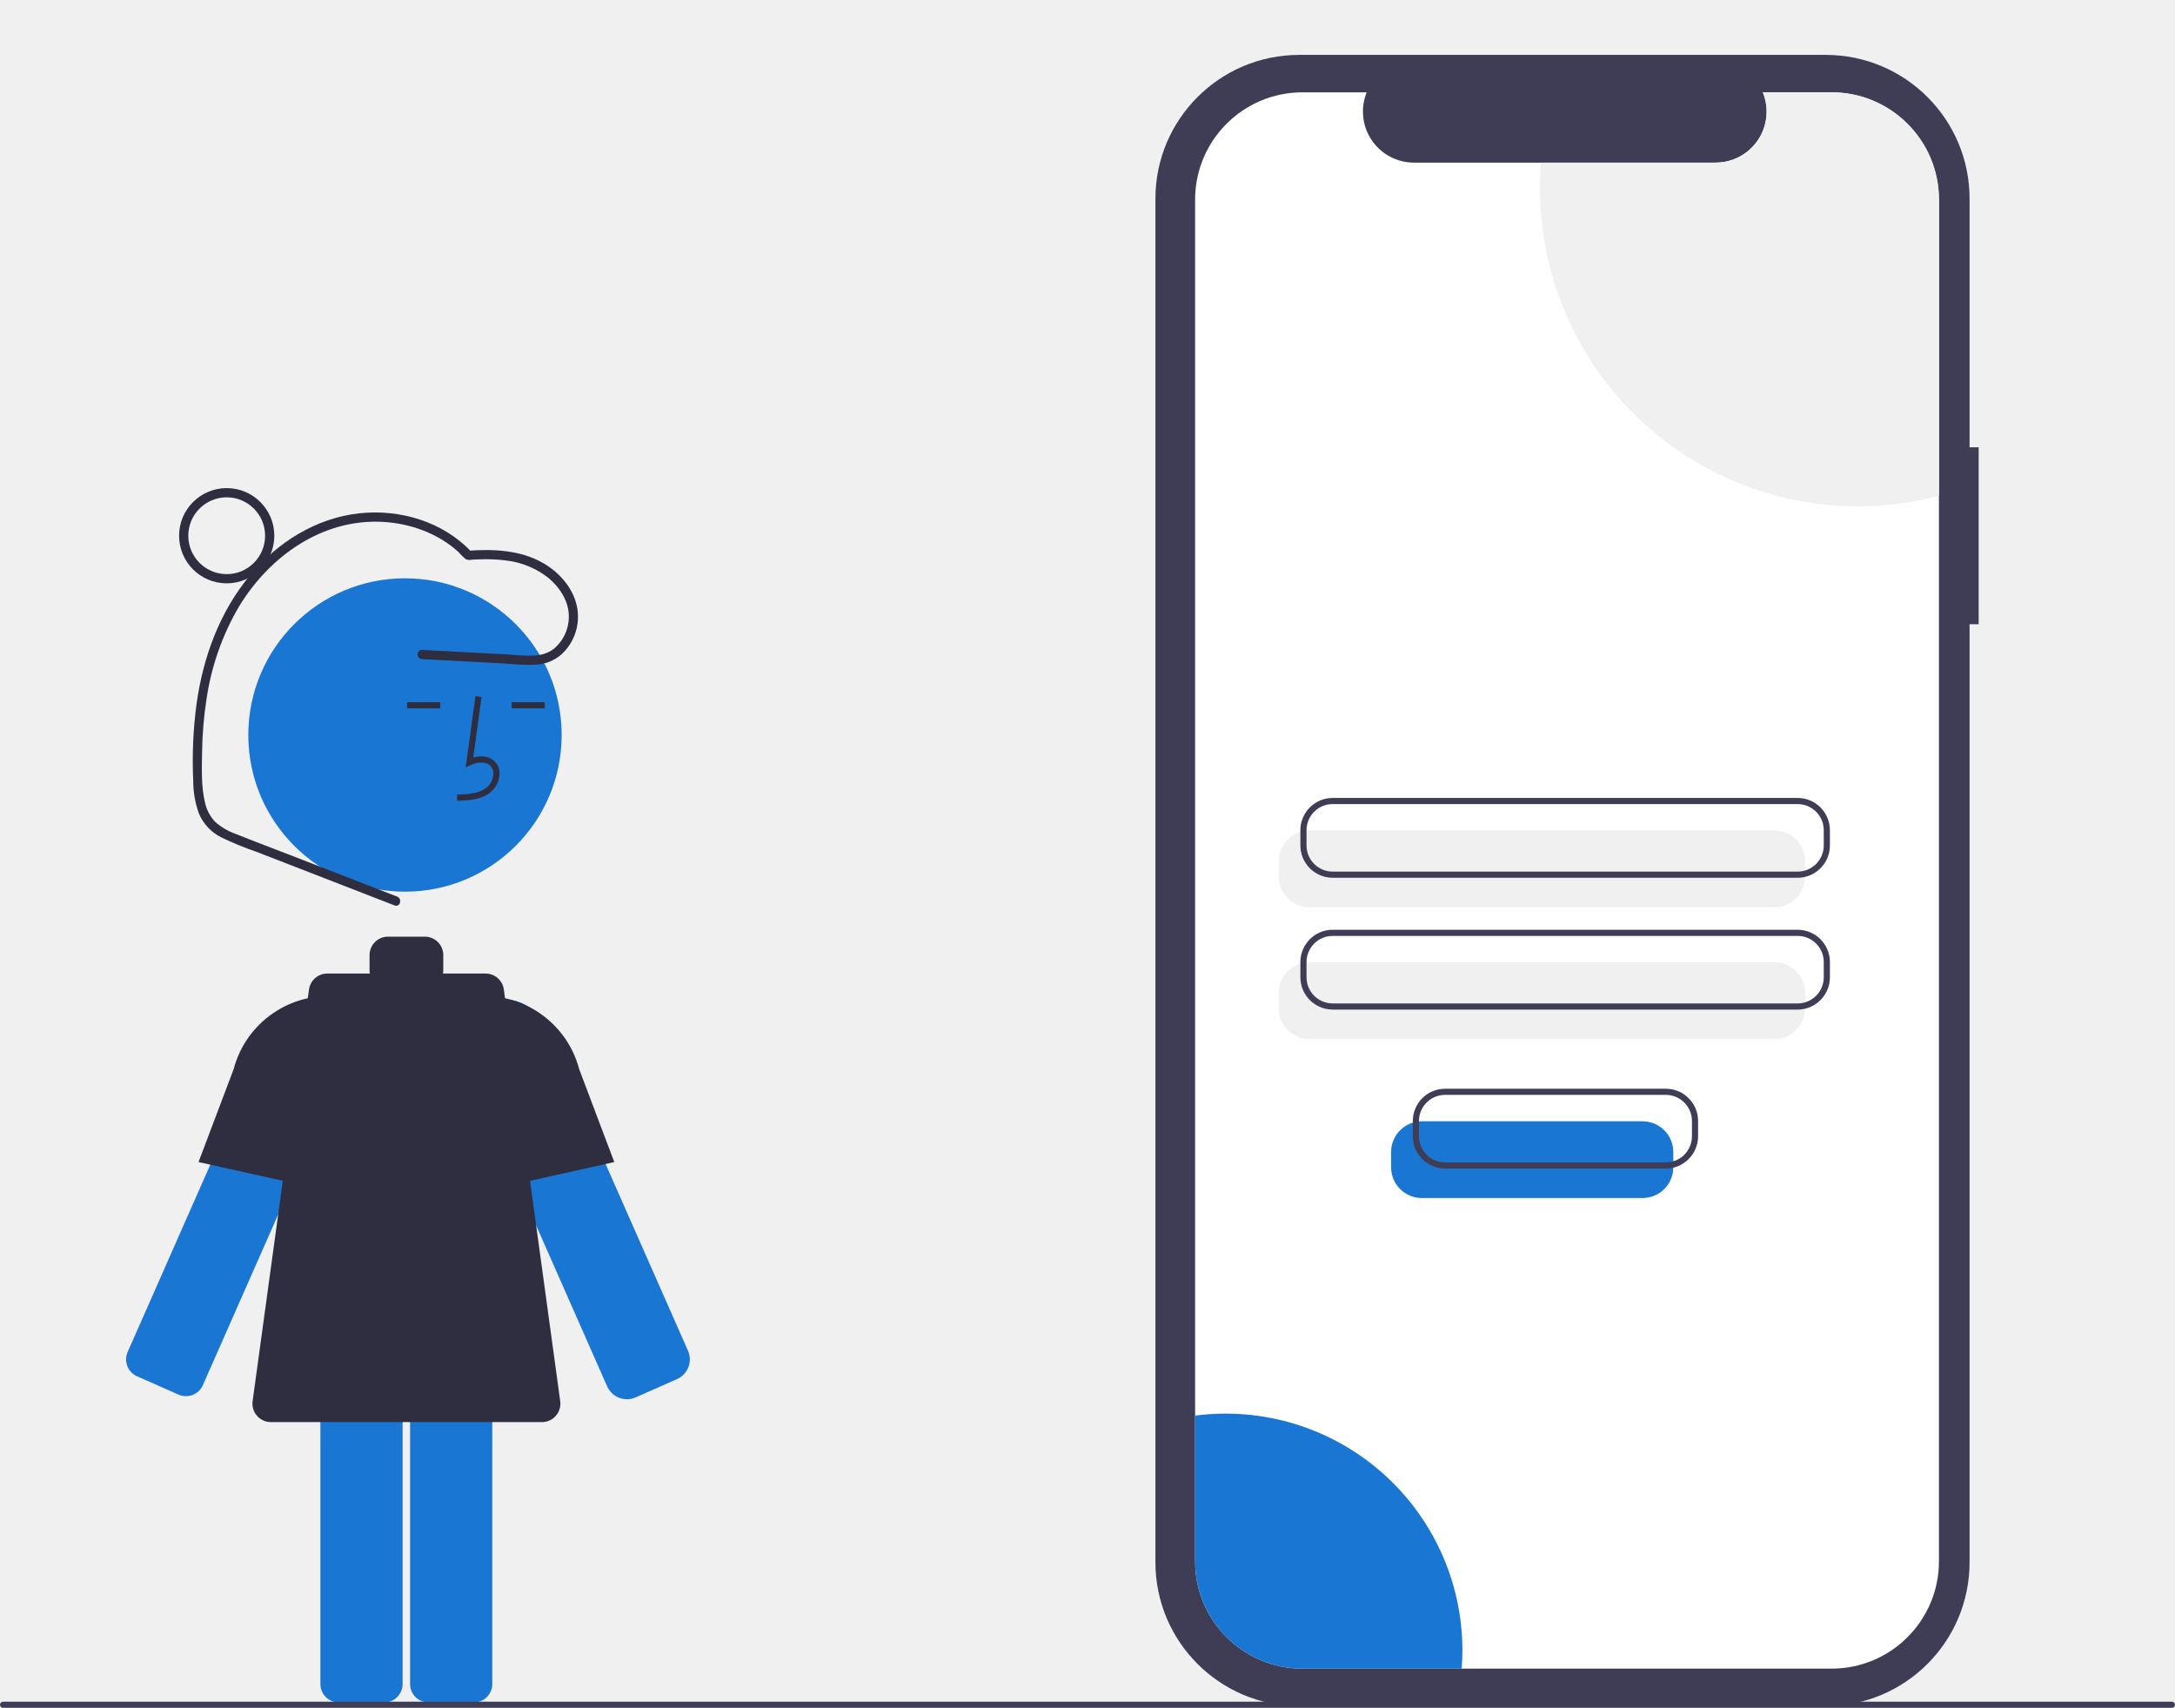
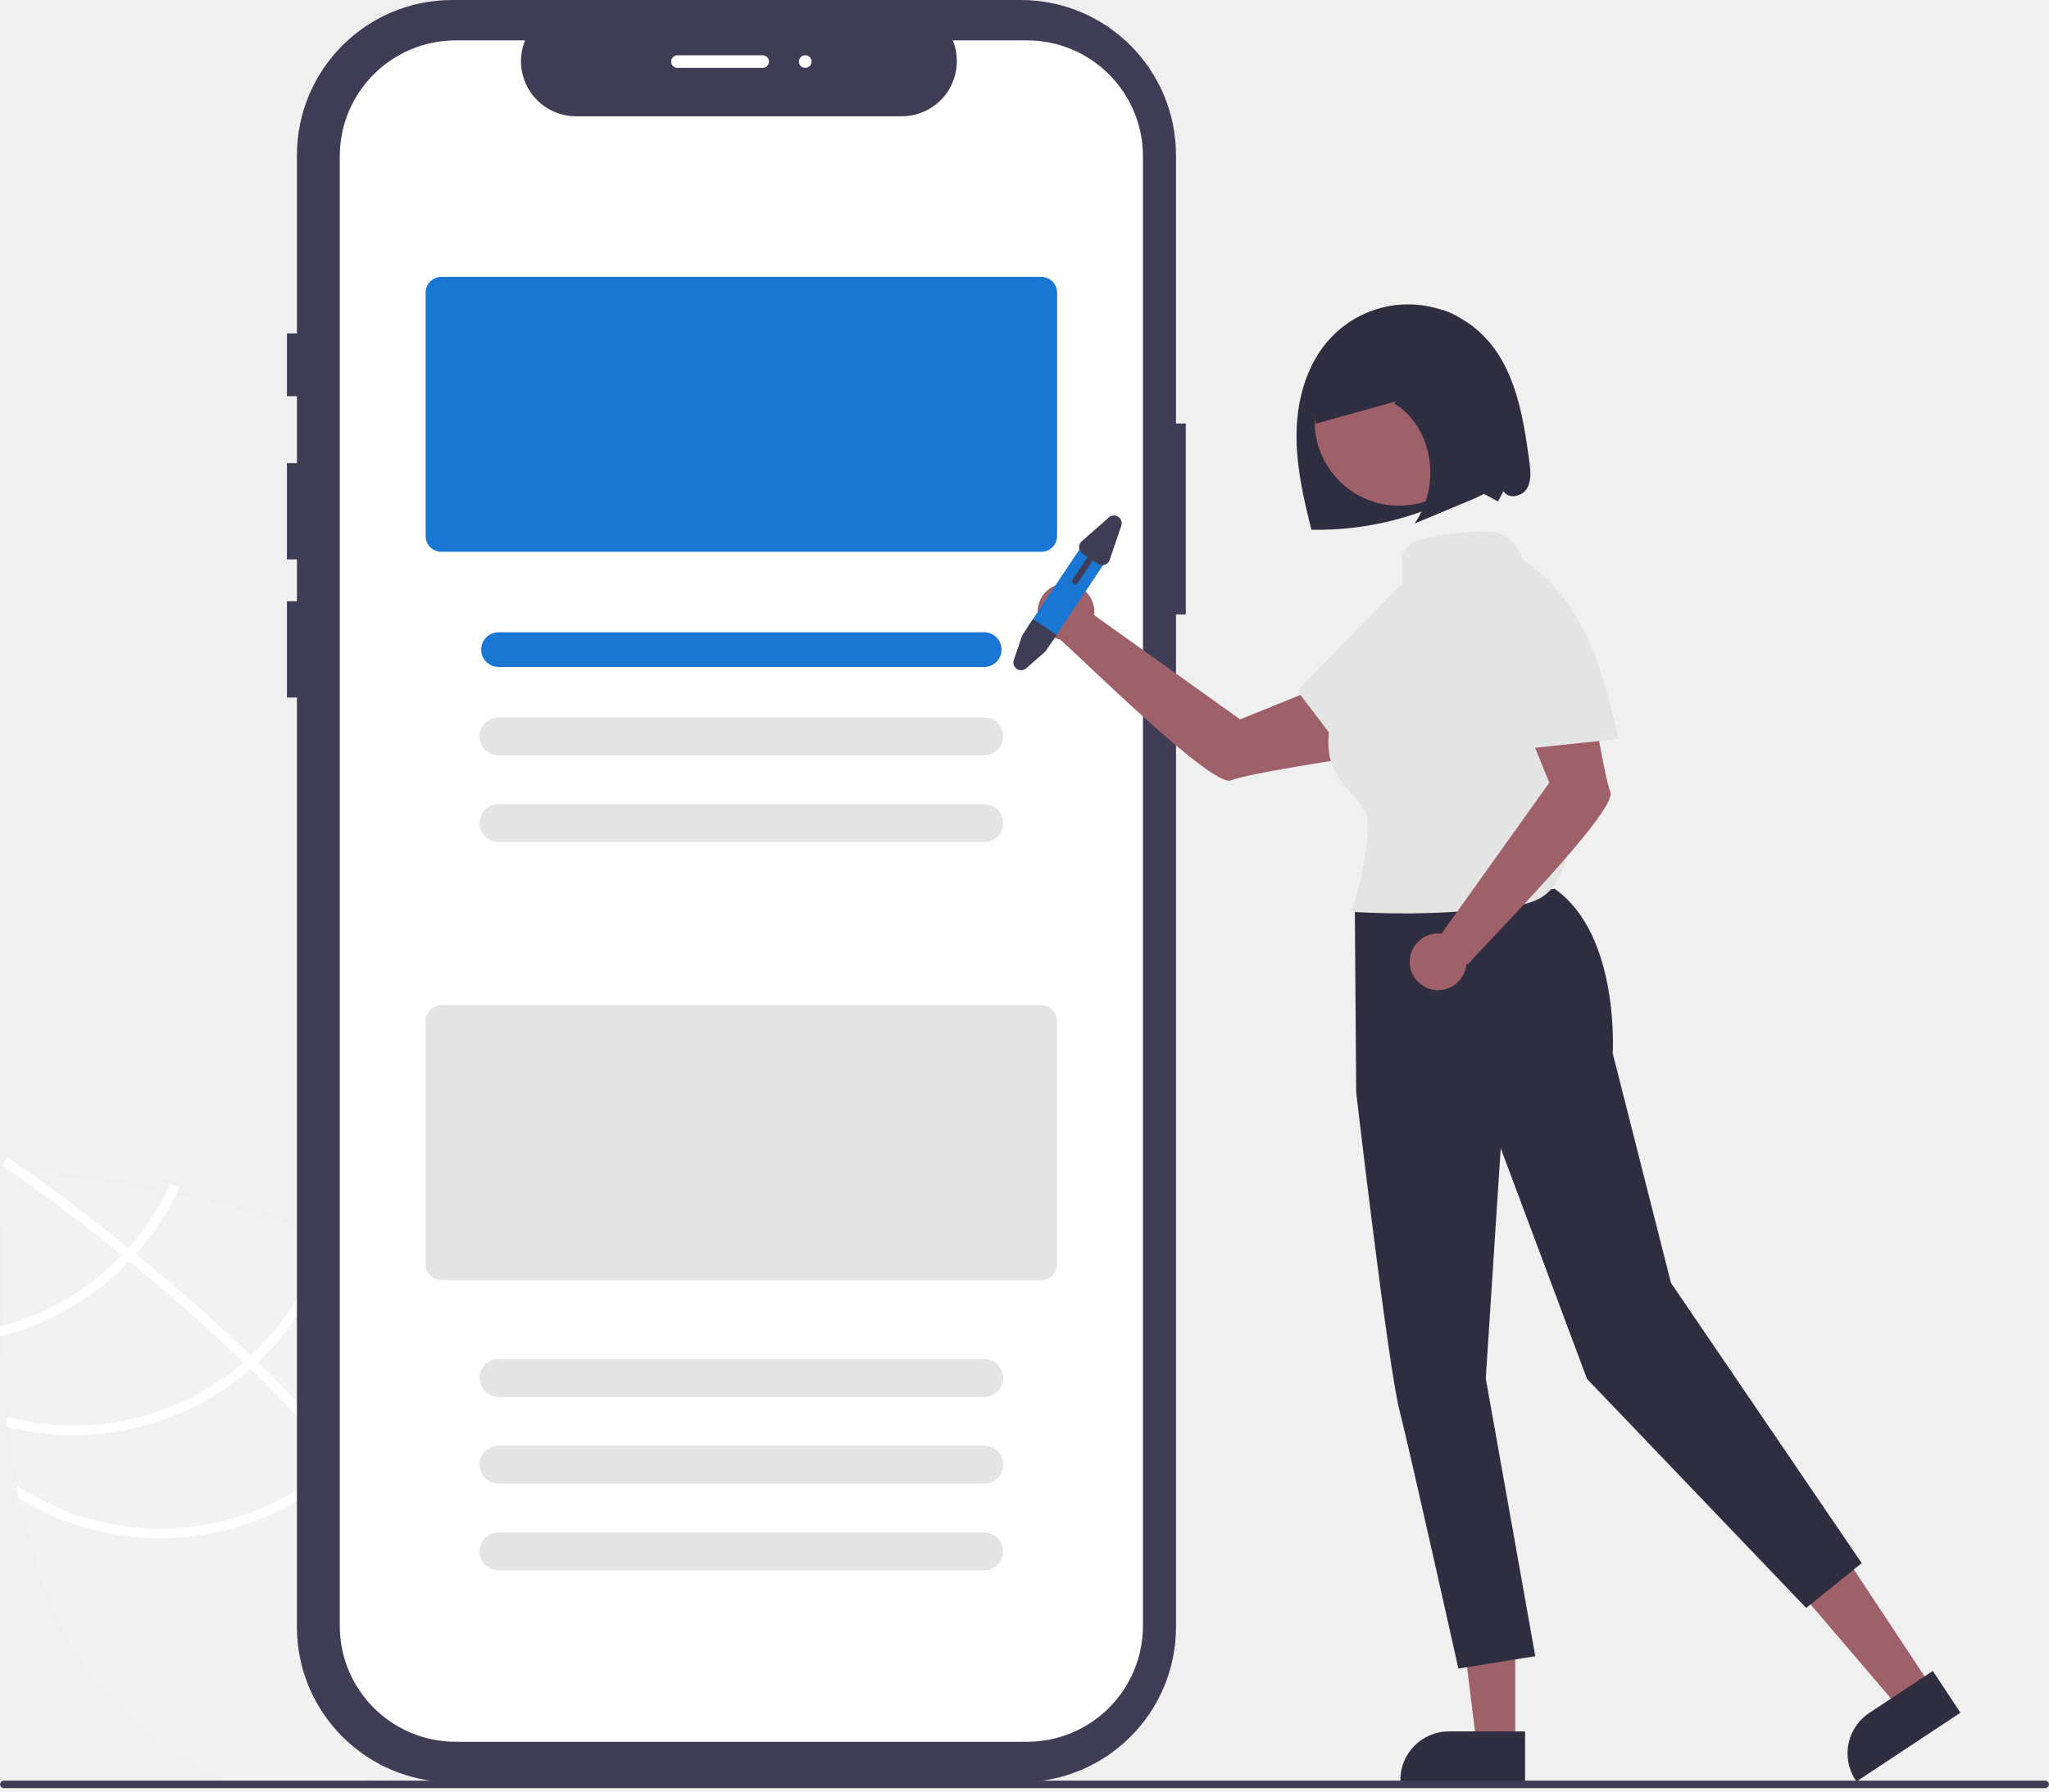
- <svg xmlns="http://www.w3.org/2000/svg" id="b69e4d7e-41e9-4b98-8574-fc2d70ea977b" data-name="Layer 1" width="708" height="555.867" viewBox="0 0 708 555.867">
-   <path id="b10fb2cf-c586-4c5f-9fbf-e678f5ffa3db" data-name="Path 133" d="M890.465,679.515a211.722,211.722,0,0,1-46.196,37.27c-.392.241-.79.467-1.189.7l-27.639-24.463c.29-.27.612-.572.958-.905C836.992,672.563,939.229,535.838,946.042,502.544,945.572,505.317,952.189,614.094,890.465,679.515Z" transform="translate(-246 -172.0663)" fill="#f0f0f0" />
-   <path id="a32c10c7-75df-4179-a648-6a8d2a687209" data-name="Path 134" d="M849.602,721.505c-.523.125-1.054.241-1.588.348l-20.735-18.353c.405-.141.879-.309,1.42-.496,8.897-3.15,35.394-12.66,61.764-23.492,28.334-11.644,56.533-24.8,62.598-33.227C951.76,648.244,911.686,707.622,849.602,721.505Z" transform="translate(-246 -172.0663)" fill="#f0f0f0" />
-   <path d="M890.082,317.646h-2.953V236.753a46.819,46.819,0,0,0-46.819-46.819H668.926a46.819,46.819,0,0,0-46.819,46.819v443.789a46.819,46.819,0,0,0,46.819,46.819H840.31a46.819,46.819,0,0,0,46.819-46.819V375.228h2.953Z" transform="translate(-246 -172.0663)" fill="#3f3d56" />
-   <path d="M877.163,237.074V680.217a34.957,34.957,0,0,1-34.969,34.957H669.984a34.954,34.954,0,0,1-34.957-34.957V237.074a34.954,34.954,0,0,1,34.957-34.957h20.898a16.619,16.619,0,0,0,15.383,22.88h98.181a16.601,16.601,0,0,0,15.384-22.88H842.193A34.957,34.957,0,0,1,877.163,237.074Z" transform="translate(-246 -172.0663)" fill="#fff" />
-   <path d="M823.595,467.355H672.228a10.011,10.011,0,0,1-10-10v-4.978a10.011,10.011,0,0,1,10-10h151.367a10.011,10.011,0,0,1,10,10v4.978A10.011,10.011,0,0,1,823.595,467.355Z" transform="translate(-246 -172.0663)" fill="#f0f0f0" />
-   <path d="M823.595,510.262H672.228a10.011,10.011,0,0,1-10-10v-4.978a10.011,10.011,0,0,1,10-10h151.367a10.011,10.011,0,0,1,10,10v4.978A10.011,10.011,0,0,1,823.595,510.262Z" transform="translate(-246 -172.0663)" fill="#f0f0f0" />
-   <path d="M831.166,457.759H679.8a10.512,10.512,0,0,1-10.5-10.5v-4.978a10.512,10.512,0,0,1,10.5-10.5h151.367a10.512,10.512,0,0,1,10.5,10.5v4.978A10.512,10.512,0,0,1,831.166,457.759Zm-151.367-23.978a8.51,8.51,0,0,0-8.5,8.5v4.978a8.51,8.51,0,0,0,8.5,8.5h151.367a8.51,8.51,0,0,0,8.5-8.5v-4.978a8.51,8.51,0,0,0-8.5-8.5Z" transform="translate(-246 -172.0663)" fill="#3f3d56" />
-   <path d="M831.166,500.666H679.8a10.512,10.512,0,0,1-10.5-10.5V485.189a10.512,10.512,0,0,1,10.5-10.5h151.367a10.512,10.512,0,0,1,10.5,10.5v4.978A10.512,10.512,0,0,1,831.166,500.666ZM679.8,476.689a8.51,8.51,0,0,0-8.5,8.5v4.978a8.51,8.51,0,0,0,8.5,8.5h151.367a8.51,8.51,0,0,0,8.5-8.5V485.189a8.51,8.51,0,0,0-8.5-8.5Z" transform="translate(-246 -172.0663)" fill="#3f3d56" />
-   <path d="M877.163,237.074V333.464A103.539,103.539,0,0,1,747.28,233.389q0-4.24.341-8.392h56.826a16.601,16.601,0,0,0,15.384-22.88H842.193A34.957,34.957,0,0,1,877.163,237.074Z" transform="translate(-246 -172.0663)" fill="#f0f0f0" />
-   <path d="M722.041,709.154c0,2.032-.076,4.038-.24,6.02H669.984a34.954,34.954,0,0,1-34.957-34.957v-47.4a77.073,77.073,0,0,1,87.013,76.337Z" transform="translate(-246 -172.0663)" fill="#1976D2" />
-   <path d="M304.121,625.985a6.007,6.007,0,0,0,7.911-3.067l46.679-105.794a13.379,13.379,0,0,0-17.077-17.876h-0a13.199,13.199,0,0,0-6.75,5.78,13.649,13.649,0,0,0-.654,1.293l-46.679,105.794a6,6,0,0,0,3.067,7.912Z" transform="translate(-246 -172.0663)" fill="#1976D2" />
-   <path d="M356.795,560.557l-46.172-10.261,11.428-30.232a31.95,31.95,0,0,1,34.299-23.628l.445.049Z" transform="translate(-246 -172.0663)" fill="#2f2e41" />
-   <path d="M450.055,627.498a7.028,7.028,0,0,1-6.412-4.177L396.964,517.527a14.381,14.381,0,0,1,25.609-12.997v-0a14.618,14.618,0,0,1,.703,1.388l46.679,105.794a7,7,0,0,1-3.579,9.23l-13.961,6.16-.007-.016A6.944,6.944,0,0,1,450.055,627.498Z" transform="translate(-246 -172.0663)" fill="#1976D2" />
-   <path d="M385.485,591.169a6.007,6.007,0,0,0-6,6V720.183a6.007,6.007,0,0,0,6,6H400.245a6.007,6.007,0,0,0,6-6V597.169a6.007,6.007,0,0,0-6-6Z" transform="translate(-246 -172.0663)" fill="#1976D2" />
-   <path d="M356.293,591.169a6.007,6.007,0,0,0-6,6V720.183a6.007,6.007,0,0,0,6,6h14.76a6.007,6.007,0,0,0,6-6V597.169a6.007,6.007,0,0,0-6-6Z" transform="translate(-246 -172.0663)" fill="#1976D2" />
-   <circle cx="131.828" cy="239.224" r="51" fill="#1976D2" />
-   <path d="M394.8,432.699c3.306-.092,7.42-.207,10.59-2.522a8.133,8.133,0,0,0,3.2-6.073,5.471,5.471,0,0,0-1.86-4.493c-1.656-1.399-4.073-1.727-6.678-.961l2.699-19.726-1.981-.271L397.596,421.843l1.655-.759c1.918-.88,4.552-1.328,6.188.055a3.515,3.515,0,0,1,1.153,2.896,6.147,6.147,0,0,1-2.381,4.528c-2.467,1.802-5.746,2.034-9.466,2.138Z" transform="translate(-246 -172.0663)" fill="#2f2e41" />
-   <rect x="166.55" y="228.559" width="10.772" height="2" fill="#2f2e41" />
-   <rect x="132.55" y="228.559" width="10.772" height="2" fill="#2f2e41" />
-   <path d="M428.362,628.119l-18.356-134a6,6,0,0,0-5.945-5.186H390.205a6.025,6.025,0,0,0,.09-1v-5a6,6,0,0,0-6-6h-12a6,6,0,0,0-6,6v5a6.025,6.025,0,0,0,.09,1H352.53a6,6,0,0,0-5.945,5.186l-18.356,134a6,6,0,0,0,5.944,6.814h88.244A6,6,0,0,0,428.362,628.119Z" transform="translate(-246 -172.0663)" fill="#2f2e41" />
-   <path d="M399.795,560.557V496.486l.445-.049a31.961,31.961,0,0,1,34.315,23.68l11.411,30.18Z" transform="translate(-246 -172.0663)" fill="#2f2e41" />
-   <path d="M375.26,463.882l-35.275-13.692c-5.768-2.239-11.569-4.41-17.307-6.726a19.726,19.726,0,0,1-6.662-3.926,13.09,13.09,0,0,1-3.321-6.427c-1.223-5.171-1.002-10.825-.915-16.102a122.699,122.699,0,0,1,1.422-17.241,83.286,83.286,0,0,1,10.65-30.38c9.893-16.232,26.937-28.444,46.543-27.469,9.077.451,18.206,3.708,24.949,9.914a15.751,15.751,0,0,0,2.355,2.282,3.268,3.268,0,0,0,1.876.126q1.234-.079,2.471-.121a51.043,51.043,0,0,1,8.566.359,27.121,27.121,0,0,1,14.13,5.867c3.37,2.899,6.112,6.992,6.395,11.54a13.66,13.66,0,0,1-4.614,11.151c-4.209,3.547-10.213,2.3-15.261,2.033l-18.494-.98-9.37-.496c-1.929-.102-1.924,2.898,0,3l24.905,1.319c4.002.212,8.127.732,12.132.492a13.574,13.574,0,0,0,8.333-3.352,16.628,16.628,0,0,0,5.037-15.601c-1.284-6.138-5.852-11.215-11.207-14.235-7.286-4.11-15.988-4.504-24.141-3.896l1.061.439c-9.222-9.898-23.349-14.077-36.61-12.615-14.002,1.544-26.456,9.356-35.404,20.038-9.976,11.909-15.413,26.76-17.527,42.03a139.839,139.839,0,0,0-1.082,24.88,31.35,31.35,0,0,0,1.852,10.751,15.39,15.39,0,0,0,7.225,7.746,103.398,103.398,0,0,0,11.468,4.711L342.436,454.344l25.528,9.909,6.498,2.522c1.801.699,2.581-2.201.798-2.893Z" transform="translate(-246 -172.0663)" fill="#2f2e41" />
-   <path d="M319.795,361.934a15.5,15.5,0,1,1,15.5-15.5A15.517,15.517,0,0,1,319.795,361.934Zm0-28a12.5,12.5,0,1,0,12.5,12.5A12.514,12.514,0,0,0,319.795,333.934Z" transform="translate(-246 -172.0663)" fill="#2f2e41" />
-   <rect x="528.177" y="440.815" width="42.237" height="42.237" transform="translate(147.6141 -410.7547) rotate(37.40978)" fill="#f0f0f0" />
-   <path d="M389.295,228.934a33.949,33.949,0,0,1,27.277,13.702l19.59-25.614-58.779-44.956-44.956,58.779,25.333,19.376A34.003,34.003,0,0,1,389.295,228.934Z" transform="translate(-246 -172.0663)" fill="#f0f0f0" />
-   <path d="M953,727.934H247a1,1,0,0,1,0-2H953a1,1,0,0,1,0,2Z" transform="translate(-246 -172.0663)" fill="#3f3d56" />
-   <path d="M780.687,562.003H708.825a10.011,10.011,0,0,1-10-10v-4.978a10.011,10.011,0,0,1,10-10h71.862a10.011,10.011,0,0,1,10,10v4.978A10.011,10.011,0,0,1,780.687,562.003Z" transform="translate(-246 -172.0663)" fill="#1976D2" />
-   <path d="M788.259,552.407H716.397a10.512,10.512,0,0,1-10.5-10.5v-4.978a10.512,10.512,0,0,1,10.5-10.5h71.862a10.512,10.512,0,0,1,10.5,10.5v4.978A10.512,10.512,0,0,1,788.259,552.407Zm-71.862-23.978a8.51,8.51,0,0,0-8.5,8.5v4.978a8.51,8.51,0,0,0,8.5,8.5h71.862a8.51,8.51,0,0,0,8.5-8.5v-4.978a8.51,8.51,0,0,0-8.5-8.5Z" transform="translate(-246 -172.0663)" fill="#3f3d56" />
+ <svg xmlns="http://www.w3.org/2000/svg" id="a3ad9317-4eb5-45b9-9550-ab55654f9f05" data-name="Layer 1" width="649.675" height="568.22" viewBox="0 0 649.675 568.22">
+   <path d="M397.239,566.04,390.539,618.818l-9.859-59.954c-47.382-18.182-102.782-21.713-102.782-21.713s-12.226,114.507,28.139,162.387,82.922,40.601,118.034,11c35.111-29.6,49.481-70.314,9.117-118.194C424.203,581.688,411.521,573.045,397.239,566.04Z" transform="translate(-275.1623 -165.8899)" fill="#f2f2f2" />
+   <path d="M384.1,626.798l1.99,2.36c22.987,27.551,36.405,52.855,40.033,75.58.059.33.096.659.154.989l-1.538.238-1.482.21c-3.649-24.765-19.48-50.774-39.523-74.81-.638-.781-1.287-1.574-1.958-2.347-8.575-10.1-17.832-19.824-27.217-28.942-.72-.712-1.462-1.426-2.204-2.14-12.45-11.97-25.014-22.844-36.237-32.03-.79-.653-1.592-1.296-2.384-1.927-19.059-15.472-33.904-25.802-37.214-28.068-.399-.283-.625-.433-.676-.47l.844-1.251.002-.022.856-1.261c.051.037.811.535,2.182,1.498,5.151,3.573,18.987,13.394,36.143,27.272.771.63,1.573,1.273,2.363,1.926,9.115,7.446,19.072,15.961,29.104,25.252q3.785,3.495,7.377,6.972c.753.704,1.495,1.418,2.215,2.13Q372.149,612.739,384.1,626.798Z" transform="translate(-275.1623 -165.8899)" fill="#fff" />
+   <path d="M315.87,561.678c-.694.765-1.4,1.54-2.137,2.301a84.299,84.299,0,0,1-6.304,5.894,82.005,82.005,0,0,1-32.267,16.729c.031,1.033.063,2.066.092,3.12a85.042,85.042,0,0,0,34.145-17.513,87.225,87.225,0,0,0,6.718-6.303c.726-.752,1.431-1.527,2.116-2.303a84.326,84.326,0,0,0,13.878-21.353q-1.566-.329-3.068-.652A81.724,81.724,0,0,1,315.87,561.678Z" transform="translate(-275.1623 -165.8899)" fill="#fff" />
+   <path d="M354.714,595.828q-1.15,1.089-2.359,2.109c-.236.219-.493.435-.738.642a82.44,82.44,0,0,1-74.517,16.59c.114,1.083.228,2.167.363,3.252a85.501,85.501,0,0,0,76.124-17.505c.327-.276.654-.552.972-.839.808-.701,1.594-1.404,2.371-2.119a85.049,85.049,0,0,0,24.398-41.355c-.955-.374-1.91-.748-2.877-1.112A81.874,81.874,0,0,1,354.714,595.828Z" transform="translate(-275.1623 -165.8899)" fill="#fff" />
+   <path d="M384.1,626.798c-.759.76-1.537,1.496-2.325,2.22-.847.774-1.703,1.536-2.58,2.275a82.663,82.663,0,0,1-98.925,5.608c.272,1.39.534,2.768.83,4.137a85.69,85.69,0,0,0,100.065-7.409c.876-.739,1.743-1.489,2.568-2.265.81-.723,1.588-1.459,2.357-2.207a85.44,85.44,0,0,0,25.373-57.387c-.974-.658-1.974-1.274-2.983-1.902A82.396,82.396,0,0,1,384.1,626.798Z" transform="translate(-275.1623 -165.8899)" fill="#fff" />
+   <path d="M648.036,300.207V215.13a49.24,49.24,0,0,0-49.24-49.24H418.549a49.24,49.24,0,0,0-49.241,49.24V271.632h-3.167v19.909h3.167V312.776h-3.167v30.526h3.167V356.575h-3.167v30.526h3.167v294.767a49.24,49.24,0,0,0,49.24,49.24H598.796a49.24,49.24,0,0,0,49.241-49.24V360.766h3.106v-60.559Z" transform="translate(-275.1623 -165.8899)" fill="#3f3d56" />
+   <path d="M600.783,178.7H577.255a17.47,17.47,0,0,1-16.175,24.068H457.818a17.47,17.47,0,0,1-16.175-24.068H419.668a36.772,36.772,0,0,0-36.772,36.772V681.526a36.772,36.772,0,0,0,36.772,36.772h181.115a36.772,36.772,0,0,0,36.772-36.772h0V215.472A36.772,36.772,0,0,0,600.783,178.7Z" transform="translate(-275.1623 -165.8899)" fill="#fff" />
+   <path d="M605.338,340.892H415.112a5.006,5.006,0,0,1-5-5V258.706a5.006,5.006,0,0,1,5-5h190.226a5.006,5.006,0,0,1,5,5V335.892A5.006,5.006,0,0,1,605.338,340.892Z" transform="translate(-275.1623 -165.8899)" fill="#1976d2" />
+   <path d="M587.225,377.418h-154a5.5,5.5,0,0,1,0-11h154a5.5,5.5,0,0,1,0,11Z" transform="translate(-275.1623 -165.8899)" fill="#1976d2" />
+   <path d="M587.225,405.418h-154a6,6,0,0,1,0-12h154a6,6,0,0,1,0,12Z" transform="translate(-275.1623 -165.8899)" fill="#e4e4e4" />
+   <path d="M587.225,432.918h-154a6,6,0,0,1,0-12h154a6,6,0,0,1,0,12Z" transform="translate(-275.1623 -165.8899)" fill="#e4e4e4" />
+   <path d="M605.338,571.892H415.112a5.006,5.006,0,0,1-5-5V489.706a5.006,5.006,0,0,1,5-5h190.226a5.006,5.006,0,0,1,5,5V566.892A5.006,5.006,0,0,1,605.338,571.892Z" transform="translate(-275.1623 -165.8899)" fill="#e4e4e4" />
+   <path d="M587.225,608.918h-154a6,6,0,0,1,0-12h154a6,6,0,0,1,0,12Z" transform="translate(-275.1623 -165.8899)" fill="#e4e4e4" />
+   <path d="M587.225,636.418h-154a6,6,0,0,1,0-12h154a6,6,0,0,1,0,12Z" transform="translate(-275.1623 -165.8899)" fill="#e4e4e4" />
+   <path d="M587.225,663.918h-154a6,6,0,0,1,0-12h154a6,6,0,0,1,0,12Z" transform="translate(-275.1623 -165.8899)" fill="#e4e4e4" />
+   <path d="M760.066,312.227c-1.935-14.19-4.361-29.424-14.369-39.668a33.655,33.655,0,0,0-48.626.503c-7.285,7.772-10.502,18.685-10.797,29.333s2.077,21.179,4.708,31.501a97.091,97.091,0,0,0,40.521-7.976,65.289,65.289,0,0,1,9.716-3.814c3.376-.859,5.782,1.303,8.923,2.811l1.724-3.301c1.411,2.626,5.781,1.848,7.366-.677C760.816,318.415,760.469,315.181,760.066,312.227Z" transform="translate(-275.1623 -165.8899)" fill="#2f2e41" />
+   <polygon points="612.434 535.007 602.208 541.77 571.257 505.545 586.349 495.564 612.434 535.007" fill="#9e616a" />
+   <path d="M896.76,709.084,863.787,730.89l-.276-.417a15.387,15.387,0,0,1,4.346-21.321l.001-.001,20.139-13.318Z" transform="translate(-275.1623 -165.8899)" fill="#2f2e41" />
+   <polygon points="480.429 553.116 468.169 553.116 462.337 505.828 480.431 505.829 480.429 553.116" fill="#9e616a" />
+   <path d="M758.718,730.89l-39.531-.001v-.5a15.387,15.387,0,0,1,15.386-15.386h.001l24.144.001Z" transform="translate(-275.1623 -165.8899)" fill="#2f2e41" />
+   <path d="M668.364,394.037l-46.289-33.066a8.997,8.997,0,1,0-10.808,7.748c5.786,4.858,48.048,46.888,54.099,44.671,6.142-2.25,32.993-6.323,32.993-6.323l.748-25.495Z" transform="translate(-275.1623 -165.8899)" fill="#9e616a" />
+   <path d="M704.733,454.198l.437,58.178s10.017,86.201,13.712,100.763,18.691,81.946,18.691,81.946l24.379-3.933-15.7-88.098,4.745-73.017,27.364,73.178L847.847,675.848l17.61-14.21-60.481-88.881-18.473-72.811s2.298-37.66-18.401-52.163Z" transform="translate(-275.1623 -165.8899)" fill="#2f2e41" />
+   <circle cx="443.574" cy="133.655" r="26.721" fill="#9e616a" />
+   <rect x="722.987" y="465.336" width="24.292" height="31.579" transform="translate(-279.6636 789.4121) rotate(-65.86746)" fill="#2f2e41" />
+   <path d="M593.233,362.657" transform="translate(-275.1623 -165.8899)" fill="#1976d2" />
+   <path d="M761.534,350.959c-3.149-6.267-4.679-14.009-11.392-16.041-4.533-1.372-22.868.684-27,3-6.872,3.852-.645,11.071-4.699,17.826q-6.611,11.016-13.222,22.031c-3.03,5.049-6.092,10.169-7.73,15.824-1.638,5.655-1.717,12.003,1.074,17.188,2.498,4.64,7.023,7.932,9.535,12.564,2.612,4.818-2.077,26.331-4.509,31.243l1.167.539a263.089,263.089,0,0,0,48.448-1.63c3.987-.505,8.127-1.164,11.413-3.479,4.84-3.409,6.753-9.595,7.949-15.393A129.677,129.677,0,0,0,761.534,350.959Z" transform="translate(-275.1623 -165.8899)" fill="#e4e4e4" />
+   <path d="M706.848,411.651c7.239-7.115,14.515-14.272,20.475-22.488s10.594-17.621,11.887-27.688a20.509,20.509,0,0,0-.641-9.62c-1.111-3.049-3.569-5.755-6.739-6.451-5.072-1.114-9.683,2.934-13.302,6.658q-16.007,16.468-32.015,32.936,10.196,13.422,20.393,26.844Z" transform="translate(-275.1623 -165.8899)" fill="#e4e4e4" />
+   <path d="M785.753,417.131c-2.25-6.141-6.323-32.993-6.323-32.993l-25.495-.748,12.465,30.743-34.014,47.616s.063.105.177.291a8.995,8.995,0,1,0,7.545,9.559.621.621,0,0,0,.78-.134C744.672,466.717,788.003,423.273,785.753,417.131Z" transform="translate(-275.1623 -165.8899)" fill="#9e616a" />
+   <path d="M788.345,400.173c-2.34-9.877-4.698-19.807-8.643-29.159s-9.593-18.185-17.537-24.503a20.509,20.509,0,0,0-8.563-4.431c-3.184-.628-6.771.075-9.007,2.427-3.578,3.763-2.501,9.804-1.189,14.828q5.804,22.22,11.609,44.441,16.762-1.777,33.523-3.553Z" transform="translate(-275.1623 -165.8899)" fill="#e4e4e4" />
+   <path d="M752.141,301.624c-.835-6.464-1.708-12.982-3.671-19.069-1.963-6.087-5.126-11.787-9.664-15.235-7.185-5.459-16.488-4.406-24.544-1.266-6.23,2.428-12.312,6.12-16.705,12.053-4.394,5.934-6.861,14.401-5.227,22.16q12.89-3.587,25.78-7.175l-.941.783c5.576,3.142,9.812,9.644,11.077,17.005a28.717,28.717,0,0,1-4.537,21.038q8.791-3.673,17.582-7.347c3.617-1.512,7.489-3.253,9.634-7.13C753.413,312.946,752.835,306.988,752.141,301.624Z" transform="translate(-275.1623 -165.8899)" fill="#2f2e41" />
+   <path d="M625.981,343.514,608.792,369.312a4.469,4.469,0,0,1-3.755,2.001,4.479,4.479,0,0,1-4.135-2.755,4.128,4.128,0,0,1-.269-.857,4.512,4.512,0,0,1,.67-3.379l17.189-25.798a4.5,4.5,0,1,1,7.49,4.99Z" transform="translate(-275.1623 -165.8899)" fill="#1976d2" />
+   <path d="M610.178,367.232l-3.479,5.191-6.157,5.427a2.451,2.451,0,0,1-3.942-2.627l2.695-7.888,3.394-5.093Z" transform="translate(-275.1623 -165.8899)" fill="#3f3d56" />
+   <path d="M626.741,329.985l-8.614,7.593a2.452,2.452,0,0,0,.262,3.881l1.63,1.086-4.713,7.074a1,1,0,0,0,1.664,1.109l4.713-7.074,1.63,1.086a2.456,2.456,0,0,0,3.399-.675,2.468,2.468,0,0,0,.284-.578l3.69-10.874a2.453,2.453,0,0,0-3.944-2.628Z" transform="translate(-275.1623 -165.8899)" fill="#3f3d56" />
+   <path d="M923.647,732.999H276.353a1.191,1.191,0,0,1,0-2.381H923.647a1.191,1.191,0,0,1,0,2.381Z" transform="translate(-275.1623 -165.8899)" fill="#3f3d56" />
+   <path d="M516.975,187.418h-27a2,2,0,0,1,0-4h27a2,2,0,0,1,0,4Z" transform="translate(-275.1623 -165.8899)" fill="#fff" />
+   <circle cx="255.313" cy="19.528" r="2" fill="#fff" />
</svg>
